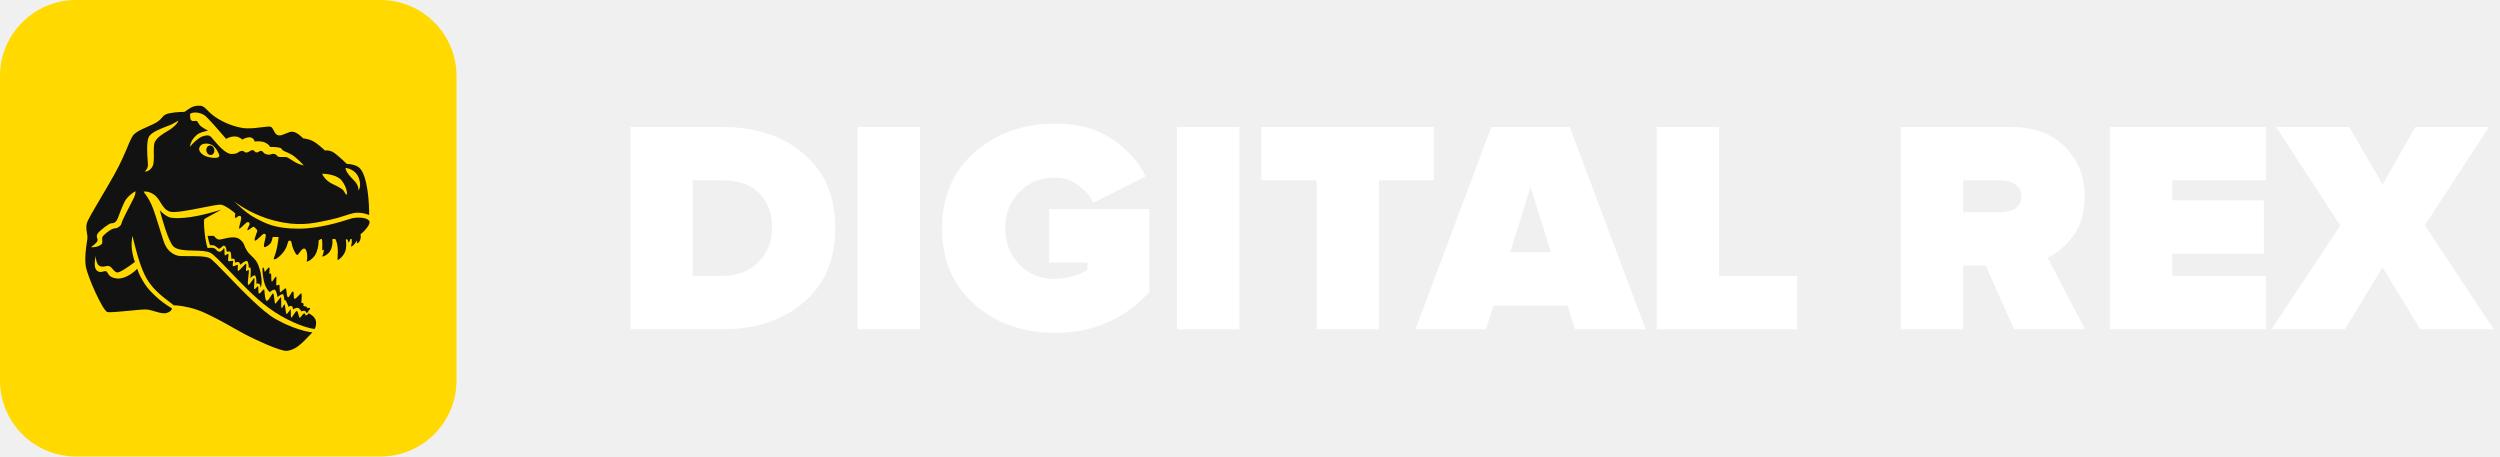
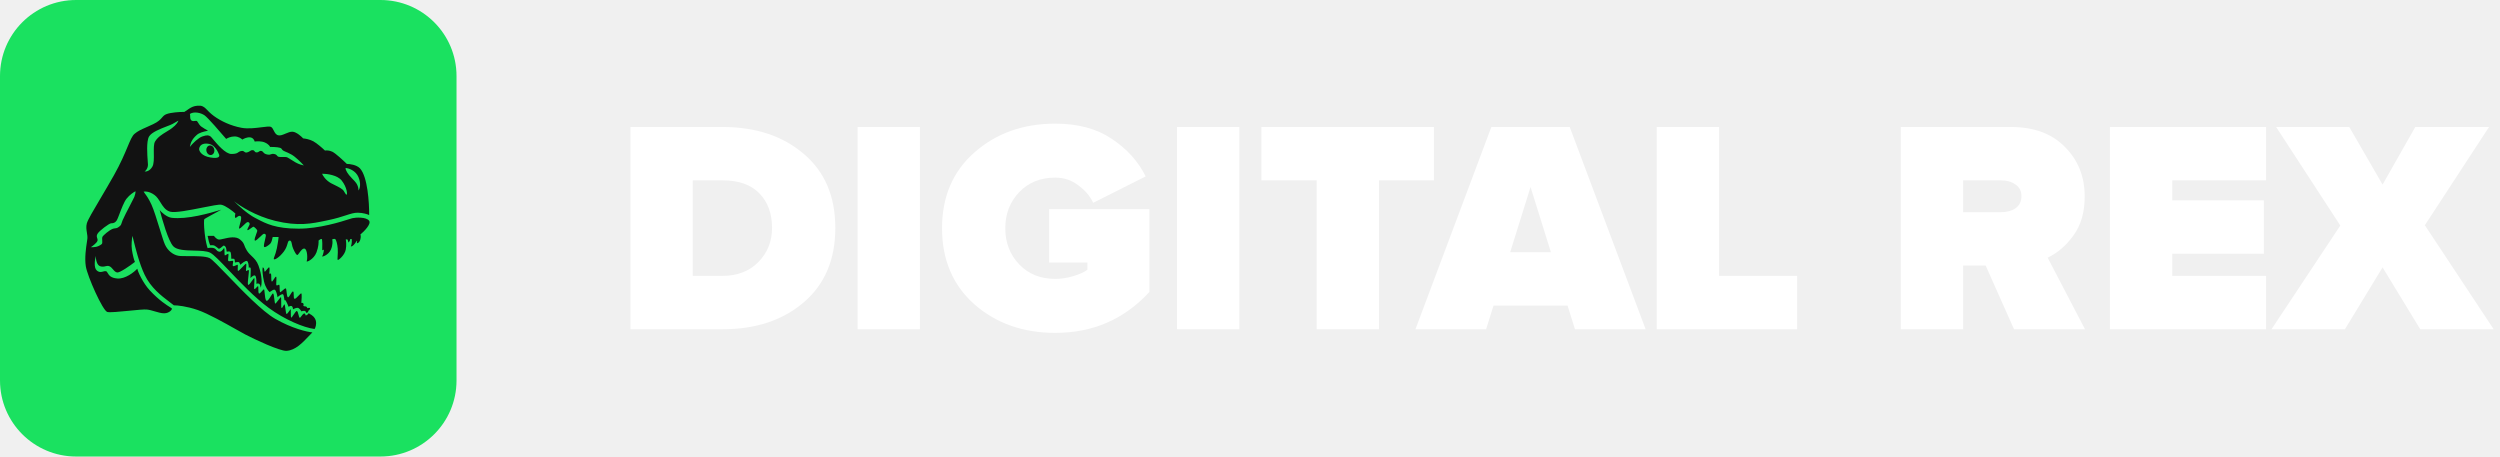
<svg xmlns="http://www.w3.org/2000/svg" width="230" height="42" viewBox="0 0 230 42" fill="none">
-   <path d="M0 7C0 3.134 3.134 0 7 0H35C38.866 0 42 3.134 42 7V35C42 38.866 38.866 42 35 42H7C3.134 42 0 38.866 0 35V7Z" fill="#FFD900" />
+   <path d="M0 7C0 3.134 3.134 0 7 0H35C38.866 0 42 3.134 42 7V35C42 38.866 38.866 42 35 42H7C3.134 42 0 38.866 0 35V7Z" fill="#1AE160" />
  <path fill-rule="evenodd" clip-rule="evenodd" d="M13.213 17.631C13.354 17.595 13.75 17.605 14.205 17.932C14.443 18.103 14.602 18.361 14.762 18.619C14.984 18.979 15.208 19.34 15.643 19.473C16.08 19.606 17.438 19.335 18.594 19.105C19.425 18.939 20.152 18.794 20.359 18.835C20.756 18.912 21.387 19.404 21.653 19.641C21.625 19.753 21.585 19.99 21.653 20.038C21.686 20.062 21.739 20.022 21.802 19.974C21.898 19.899 22.02 19.806 22.137 19.894C22.252 19.98 22.153 20.334 22.072 20.625C22.016 20.823 21.969 20.991 22.004 21.025C22.049 21.07 22.217 20.907 22.389 20.741C22.539 20.595 22.692 20.447 22.765 20.435C22.923 20.411 22.959 20.532 22.971 20.616C22.976 20.651 22.927 20.745 22.874 20.846C22.802 20.984 22.724 21.135 22.765 21.169C22.807 21.204 22.957 21.094 23.093 20.995C23.196 20.92 23.29 20.851 23.322 20.857C23.394 20.869 23.66 21.121 23.672 21.218C23.677 21.252 23.634 21.367 23.583 21.505C23.49 21.757 23.369 22.086 23.455 22.132C23.527 22.172 23.725 21.982 23.914 21.802C24.072 21.651 24.223 21.506 24.289 21.506C24.434 21.506 24.458 21.591 24.458 21.699C24.458 21.737 24.431 21.852 24.397 21.992C24.334 22.258 24.249 22.611 24.289 22.698C24.349 22.83 24.748 22.554 24.881 22.397C24.988 22.272 25.063 21.952 25.087 21.807H25.631C25.623 21.932 25.58 22.31 25.474 22.83C25.403 23.176 25.316 23.412 25.256 23.573C25.203 23.714 25.173 23.796 25.196 23.841C25.244 23.938 25.679 23.709 26.103 23.155C26.321 22.869 26.398 22.606 26.453 22.418C26.504 22.242 26.536 22.132 26.647 22.132C26.787 22.132 26.814 22.271 26.853 22.463C26.878 22.587 26.907 22.733 26.973 22.878C27.142 23.252 27.276 23.492 27.372 23.456C27.403 23.445 27.455 23.372 27.52 23.282C27.662 23.085 27.864 22.804 28.037 22.878C28.291 22.987 28.303 23.829 28.219 24.01C28.134 24.19 28.872 23.865 29.113 23.227C29.307 22.717 29.323 22.285 29.307 22.132C29.375 22.072 29.529 21.959 29.597 21.988C29.665 22.017 29.657 22.682 29.645 23.011C29.67 23.023 29.73 23.03 29.778 22.963C29.839 22.878 29.742 23.444 29.645 23.564C29.549 23.685 30.214 23.492 30.444 22.963C30.627 22.539 30.601 22.16 30.564 22.024C30.641 21.988 30.809 21.937 30.867 22.024C30.939 22.132 31.036 22.421 31.072 22.878C31.09 23.108 31.075 23.356 31.063 23.552C31.051 23.746 31.042 23.89 31.072 23.913C31.133 23.962 31.713 23.48 31.81 22.963C31.887 22.549 31.842 22.164 31.81 22.024H31.955C31.987 22.072 32.049 22.188 32.039 22.265C32.027 22.361 32.148 22.241 32.185 22.132L32.233 21.988H32.354C32.374 22.104 32.388 22.404 32.281 22.674C32.334 22.682 32.482 22.638 32.656 22.397C32.785 22.218 32.829 22.152 32.839 22.135C32.85 22.173 32.866 22.262 32.837 22.337C32.801 22.433 33.067 22.361 33.152 22.024C33.22 21.754 33.18 21.615 33.152 21.579C33.507 21.282 34.165 20.613 33.962 20.315C33.708 19.942 32.717 20.002 32.414 20.074C32.367 20.085 32.271 20.116 32.133 20.16C31.38 20.401 29.39 21.037 27.469 21.037C25.355 21.037 24.465 20.569 23.64 20.135C23.578 20.103 23.517 20.07 23.455 20.038C22.748 19.672 21.879 18.867 21.532 18.51C22.032 18.923 23.505 19.872 25.305 20.315C27.432 20.838 28.672 20.576 30.017 20.292C30.094 20.276 30.172 20.259 30.25 20.243C30.922 20.102 31.412 19.943 31.807 19.815C32.259 19.669 32.587 19.562 32.922 19.569C33.425 19.578 33.825 19.717 33.962 19.785C33.974 18.666 33.822 16.24 33.116 15.489C32.806 15.162 32.181 15.08 31.907 15.08C31.588 14.767 30.876 14.105 30.576 13.96C30.277 13.816 30 13.828 29.899 13.852C29.682 13.643 29.162 13.181 28.823 12.998C28.485 12.815 28.061 12.745 27.892 12.733C27.715 12.54 27.273 12.148 26.925 12.119C26.718 12.102 26.488 12.199 26.265 12.294C26.019 12.399 25.779 12.501 25.583 12.444C25.372 12.383 25.276 12.192 25.185 12.012C25.114 11.871 25.046 11.737 24.93 11.674C24.816 11.612 24.495 11.653 24.083 11.706C23.529 11.777 22.811 11.868 22.221 11.758C21.194 11.565 20.311 11.132 19.682 10.675C19.369 10.447 19.125 10.193 18.934 9.993C18.74 9.792 18.529 9.731 18.426 9.725C17.655 9.68 17.376 10.057 16.957 10.298C16.549 10.286 15.716 10.35 15.329 10.494C15.115 10.574 15.022 10.682 14.908 10.815C14.764 10.981 14.588 11.186 14.096 11.421C13.833 11.546 13.614 11.643 13.424 11.727C12.977 11.924 12.693 12.05 12.379 12.312C12.159 12.495 11.989 12.901 11.73 13.521C11.461 14.164 11.096 15.036 10.48 16.127C10.026 16.932 9.582 17.682 9.197 18.333C8.557 19.414 8.08 20.221 7.99 20.544C7.905 20.847 7.952 21.142 7.997 21.416C8.028 21.61 8.058 21.794 8.038 21.964C8.029 22.037 8.015 22.135 7.997 22.251C7.916 22.79 7.774 23.73 7.893 24.491C8.038 25.418 9.453 28.595 9.876 28.703C10.109 28.763 11.018 28.674 11.877 28.589C12.581 28.519 13.252 28.453 13.491 28.475C13.739 28.497 14.001 28.575 14.258 28.651C14.552 28.738 14.841 28.824 15.099 28.824C15.583 28.824 15.885 28.451 15.801 28.367C15.783 28.349 15.734 28.319 15.658 28.272C15.361 28.087 14.649 27.645 13.794 26.73C13.153 26.044 12.677 24.993 12.633 24.72C12.326 25.045 11.53 25.68 10.795 25.622C10.174 25.574 10.017 25.305 9.909 25.121C9.858 25.033 9.817 24.964 9.743 24.948C9.664 24.932 9.581 24.955 9.492 24.98C9.321 25.028 9.127 25.082 8.897 24.876C8.616 24.626 8.723 23.89 8.812 23.552C8.812 23.821 8.892 24.385 9.211 24.491C9.423 24.561 9.567 24.527 9.698 24.495C9.814 24.466 9.921 24.44 10.057 24.491C10.19 24.541 10.292 24.66 10.392 24.777C10.512 24.918 10.63 25.056 10.795 25.069C11.037 25.088 11.964 24.451 12.415 24.094C12.331 23.946 12.205 23.43 12.137 22.987C12.069 22.544 12.133 21.956 12.185 21.699C12.204 21.775 12.224 21.856 12.246 21.943C12.465 22.834 12.811 24.243 13.31 25.286C13.88 26.478 14.839 27.206 15.569 27.76C15.723 27.876 15.866 27.986 15.994 28.09C16.3 28.086 17.169 28.167 18.195 28.523C19.152 28.856 20.636 29.692 21.678 30.279C22.031 30.478 22.334 30.649 22.548 30.762C23.394 31.207 25.753 32.314 26.357 32.278C27.179 32.229 27.843 31.523 28.38 30.952C28.506 30.817 28.626 30.69 28.739 30.581C28.239 30.533 26.855 30.215 25.317 29.329C24.12 28.64 22.304 26.756 20.961 25.363C20.147 24.518 19.507 23.854 19.283 23.745C18.908 23.562 18.042 23.563 17.335 23.563C16.926 23.563 16.57 23.564 16.393 23.528C15.91 23.432 15.426 23.059 15.172 22.493C15.059 22.242 14.88 21.661 14.682 21.018C14.432 20.21 14.153 19.305 13.939 18.835C13.682 18.273 13.46 17.976 13.327 17.799C13.273 17.726 13.233 17.673 13.213 17.631ZM14.688 19.304C14.926 20.195 15.472 22.161 15.946 22.662C16.28 23.015 17.078 23.035 17.846 23.054C18.441 23.069 19.016 23.084 19.343 23.252C19.667 23.418 20.29 24.072 21.075 24.896C22.11 25.984 23.428 27.368 24.712 28.318C26.175 29.402 27.953 30.148 28.944 30.268C29.017 30.152 29.14 29.835 29.053 29.498C28.966 29.161 28.646 28.948 28.497 28.884C28.465 28.84 28.388 28.778 28.34 28.884C28.291 28.99 28.166 29.017 28.11 29.017C28.11 28.96 28.088 28.846 28.001 28.836C27.914 28.826 27.731 29.065 27.65 29.185C27.638 29.209 27.602 29.25 27.554 29.221C27.529 29.206 27.502 29.103 27.471 28.985C27.427 28.818 27.376 28.621 27.312 28.607C27.252 28.594 27.12 28.791 27.002 28.965C26.906 29.109 26.819 29.237 26.792 29.221C26.755 29.199 26.754 28.924 26.753 28.709C26.753 28.572 26.753 28.46 26.743 28.451C26.734 28.442 26.686 28.51 26.626 28.596C26.529 28.733 26.401 28.914 26.357 28.884C26.319 28.859 26.288 28.631 26.258 28.413C26.231 28.21 26.204 28.017 26.175 28.006C26.146 27.994 26.1 28.077 26.052 28.164C26.001 28.257 25.947 28.355 25.909 28.343C25.869 28.329 25.87 28.039 25.87 27.774C25.87 27.558 25.87 27.36 25.849 27.343C25.825 27.326 25.715 27.471 25.601 27.621C25.477 27.783 25.348 27.952 25.317 27.933C25.29 27.917 25.268 27.742 25.244 27.548C25.213 27.297 25.178 27.015 25.123 26.994C25.083 26.98 25.003 27.108 24.91 27.258C24.78 27.468 24.625 27.718 24.519 27.669C24.407 27.617 24.373 27.249 24.347 26.963C24.331 26.783 24.317 26.635 24.289 26.622C24.258 26.606 24.181 26.694 24.097 26.79C23.987 26.916 23.865 27.056 23.817 26.994C23.769 26.933 23.768 26.742 23.767 26.581C23.766 26.459 23.766 26.353 23.745 26.333C23.723 26.311 23.662 26.377 23.596 26.449C23.515 26.536 23.427 26.632 23.394 26.585C23.364 26.543 23.379 26.297 23.395 26.059C23.41 25.828 23.424 25.604 23.394 25.586C23.369 25.572 23.284 25.692 23.186 25.831C23.048 26.029 22.883 26.264 22.826 26.2C22.772 26.14 22.815 25.768 22.854 25.431C22.885 25.157 22.913 24.907 22.886 24.864C22.853 24.811 22.798 24.853 22.747 24.891C22.706 24.922 22.666 24.952 22.645 24.924C22.621 24.896 22.634 24.751 22.647 24.604C22.662 24.444 22.676 24.281 22.645 24.263C22.616 24.245 22.46 24.406 22.298 24.573C22.117 24.76 21.927 24.956 21.895 24.924C21.861 24.891 21.869 24.727 21.876 24.584C21.882 24.473 21.886 24.375 21.871 24.359C21.855 24.344 21.791 24.373 21.714 24.408C21.61 24.456 21.484 24.514 21.435 24.479C21.39 24.447 21.411 24.331 21.43 24.222C21.447 24.128 21.463 24.038 21.435 24.01C21.407 23.981 21.329 23.996 21.247 24.012C21.155 24.029 21.057 24.048 21.012 24.01C20.964 23.969 20.986 23.786 21.005 23.624C21.02 23.499 21.033 23.386 21.012 23.36C20.988 23.33 20.914 23.377 20.841 23.423C20.766 23.47 20.692 23.517 20.674 23.48C20.657 23.447 20.656 23.315 20.654 23.179C20.653 23.021 20.651 22.856 20.625 22.83C20.609 22.814 20.58 22.853 20.54 22.909C20.463 23.017 20.34 23.187 20.166 23.155C20.023 23.13 19.964 23.062 19.902 22.992C19.849 22.932 19.794 22.869 19.682 22.83C19.489 22.763 19.215 22.802 19.102 22.83C19.045 22.67 18.913 22.18 18.836 21.506C18.739 20.664 18.763 20.207 18.799 20.159C18.828 20.12 19.851 19.565 20.359 19.292C19.267 19.621 17.227 20.207 15.789 20.038C15.349 19.987 14.785 19.485 14.688 19.304ZM19.102 21.699C19.118 21.791 19.162 22.022 19.21 22.204C19.259 22.387 19.319 22.521 19.343 22.566C19.432 22.554 19.636 22.544 19.742 22.602C19.849 22.66 20.045 22.818 20.129 22.89C20.258 22.86 20.354 22.771 20.432 22.699C20.508 22.628 20.568 22.573 20.625 22.602C20.795 22.686 20.815 22.866 20.832 23.015C20.838 23.067 20.843 23.116 20.855 23.155C20.931 23.139 21.148 23.095 21.206 23.191C21.264 23.288 21.278 23.641 21.278 23.805C21.363 23.797 21.539 23.793 21.568 23.841C21.597 23.89 21.613 24.07 21.617 24.154C21.734 24.118 21.977 24.068 22.016 24.154C22.054 24.241 22.096 24.327 22.112 24.359C22.258 24.222 22.582 23.962 22.717 24.01C22.852 24.058 22.886 24.447 22.886 24.636C22.915 24.611 22.985 24.578 23.044 24.636C23.084 24.675 23.068 24.99 23.055 25.266C23.049 25.39 23.044 25.507 23.044 25.586C23.1 25.518 23.319 25.288 23.455 25.346C23.59 25.404 23.6 25.883 23.588 26.116C23.64 26.088 23.767 26.049 23.854 26.116C23.941 26.183 23.979 26.377 23.987 26.465C24.12 26.116 24.12 25.365 23.781 24.431C23.629 24.012 23.395 23.788 23.161 23.565C23.005 23.416 22.848 23.267 22.717 23.059C22.589 22.856 22.535 22.712 22.488 22.59C22.417 22.402 22.364 22.264 22.088 22.036C21.691 21.708 21.052 21.856 20.592 21.963C20.393 22.009 20.228 22.047 20.129 22.036C19.929 22.014 19.751 21.791 19.682 21.699H19.102ZM24.289 25.899C24.163 25.351 24.116 24.804 24.168 24.599C24.286 24.623 24.302 24.753 24.315 24.861C24.322 24.919 24.328 24.971 24.349 24.997C24.367 25.018 24.441 24.926 24.523 24.825C24.625 24.7 24.739 24.56 24.773 24.599C24.821 24.657 24.793 25.017 24.773 25.189C24.809 25.169 24.891 25.141 24.93 25.189C24.951 25.216 24.954 25.35 24.956 25.494C24.959 25.672 24.962 25.866 25.002 25.899C25.038 25.929 25.116 25.808 25.195 25.685C25.276 25.559 25.359 25.43 25.401 25.454C25.445 25.479 25.434 25.679 25.423 25.872C25.413 26.051 25.403 26.225 25.438 26.248C25.476 26.274 25.528 26.249 25.578 26.225C25.621 26.203 25.663 26.183 25.692 26.2C25.722 26.218 25.725 26.372 25.728 26.529C25.731 26.685 25.734 26.844 25.764 26.874C25.792 26.902 25.892 26.815 25.999 26.721C26.12 26.614 26.251 26.499 26.296 26.537C26.335 26.57 26.351 26.72 26.368 26.883C26.389 27.078 26.412 27.291 26.477 27.343C26.541 27.394 26.637 27.234 26.731 27.077C26.818 26.933 26.903 26.791 26.961 26.814C27.02 26.837 27.021 26.984 27.023 27.136C27.024 27.294 27.026 27.457 27.094 27.488C27.167 27.521 27.327 27.352 27.469 27.202C27.585 27.078 27.69 26.967 27.723 26.994C27.781 27.043 27.747 27.6 27.723 27.873C27.767 27.857 27.868 27.847 27.916 27.933C27.945 27.984 27.931 28.027 27.919 28.063C27.905 28.104 27.895 28.136 27.953 28.162C28.003 28.184 28.041 28.186 28.076 28.187C28.115 28.189 28.149 28.19 28.194 28.222C28.229 28.247 28.242 28.28 28.252 28.307C28.266 28.345 28.276 28.371 28.34 28.343C28.427 28.304 28.505 28.326 28.533 28.343C28.521 28.407 28.48 28.54 28.412 28.559C28.372 28.57 28.367 28.601 28.362 28.636C28.355 28.675 28.348 28.72 28.291 28.752C28.204 28.8 28.166 28.772 28.158 28.752C28.154 28.715 28.127 28.636 28.049 28.607C27.972 28.578 27.799 28.619 27.723 28.643C27.666 28.535 27.517 28.318 27.372 28.318C27.227 28.318 27.038 28.407 26.961 28.451C26.957 28.375 26.927 28.21 26.84 28.162C26.753 28.114 26.61 28.182 26.55 28.222C26.485 28.054 26.344 27.736 26.296 27.669C26.248 27.601 26.195 27.604 26.175 27.632C26.161 27.581 26.151 27.51 26.141 27.435C26.117 27.269 26.091 27.087 26.018 27.067C25.912 27.038 25.615 27.251 25.534 27.343C25.502 27.139 25.406 26.715 25.28 26.658C25.178 26.61 25.007 26.733 24.884 26.822C24.856 26.842 24.831 26.86 24.809 26.874C24.7 26.798 24.415 26.448 24.289 25.899ZM17.495 10.702C17.497 10.818 17.498 10.94 17.578 11.048C17.661 11.161 17.816 11.142 17.94 11.127C18.015 11.117 18.078 11.11 18.11 11.132C18.144 11.156 18.181 11.216 18.227 11.29C18.297 11.401 18.385 11.543 18.509 11.638C18.674 11.763 18.997 11.947 19.138 12.023C19.105 12.031 19.068 12.039 19.028 12.048C18.75 12.11 18.343 12.202 18.11 12.408C17.62 12.841 17.53 13.178 17.469 13.515C17.735 13.166 18.27 12.668 18.618 12.552C19.053 12.408 19.198 12.432 19.368 12.552C19.408 12.581 19.496 12.685 19.616 12.828C20.009 13.293 20.745 14.165 21.29 14.165C21.709 14.165 21.819 14.086 21.924 14.012C21.999 13.959 22.07 13.908 22.245 13.888C22.366 13.874 22.424 13.92 22.48 13.963C22.542 14.012 22.601 14.059 22.741 14.021C22.861 13.988 22.932 13.941 22.993 13.9C23.068 13.85 23.129 13.809 23.249 13.816C23.355 13.822 23.39 13.871 23.423 13.919C23.459 13.97 23.494 14.021 23.612 14.021C23.722 14.021 23.779 13.979 23.832 13.941C23.889 13.9 23.94 13.863 24.047 13.888C24.134 13.908 24.175 13.956 24.222 14.01C24.287 14.085 24.362 14.171 24.579 14.213C24.778 14.251 24.854 14.222 24.929 14.193C24.995 14.168 25.06 14.142 25.208 14.165C25.382 14.192 25.434 14.255 25.482 14.315C25.521 14.363 25.558 14.408 25.655 14.43C25.747 14.45 25.871 14.447 25.998 14.444C26.171 14.439 26.349 14.434 26.453 14.49C26.536 14.534 26.624 14.591 26.73 14.659C26.855 14.739 27.006 14.836 27.203 14.947C27.493 15.111 27.824 15.2 27.953 15.224C27.727 14.971 27.181 14.415 26.804 14.213C26.51 14.056 26.409 14.015 26.316 13.978C26.259 13.955 26.206 13.934 26.115 13.888C25.996 13.829 25.964 13.778 25.936 13.732C25.907 13.685 25.881 13.642 25.764 13.599C25.545 13.519 24.865 13.515 24.833 13.515C24.869 13.515 24.748 13.274 24.361 13.106C24.052 12.971 23.612 12.994 23.43 13.022C23.406 12.905 23.288 12.665 23.007 12.636C22.727 12.608 22.415 12.761 22.294 12.841C22.201 12.745 21.929 12.552 21.58 12.552C21.232 12.552 20.919 12.705 20.807 12.781C20.27 12.147 19.123 10.826 18.824 10.615C18.524 10.403 17.887 10.212 17.469 10.482C17.494 10.55 17.494 10.625 17.495 10.702ZM13.298 15.778C13.358 15.762 13.612 15.513 13.612 15.152C13.612 15.105 13.605 15.005 13.594 14.87C13.549 14.279 13.453 13.014 13.709 12.564C13.937 12.163 14.786 11.838 15.365 11.616C15.586 11.532 15.768 11.462 15.861 11.409C16.132 11.255 16.345 11.136 16.417 11.096C16.389 11.2 16.229 11.486 15.813 11.794C15.658 11.909 15.488 12.012 15.318 12.116C14.918 12.36 14.511 12.608 14.265 13.022C14.139 13.234 14.146 13.664 14.152 14.109C14.16 14.587 14.168 15.083 14.011 15.344C13.769 15.749 13.435 15.802 13.298 15.778ZM19.368 14.49C18.546 14.355 18.324 13.912 18.316 13.708C18.376 13.25 18.809 13.135 19.283 13.25C19.757 13.366 20.045 13.94 20.154 14.213C20.218 14.362 20.19 14.625 19.368 14.49ZM29.645 15.982C29.657 16.139 30.008 16.62 30.468 16.861C30.571 16.915 30.678 16.968 30.785 17.02C31.152 17.201 31.507 17.375 31.628 17.571C31.662 17.625 31.69 17.671 31.713 17.711C31.803 17.86 31.837 17.917 31.894 17.908C31.967 17.896 31.931 17.234 31.435 16.608C31.038 16.108 30.077 15.982 29.645 15.982ZM32.378 16.404C31.991 16.018 31.761 15.621 31.798 15.453C32.084 15.477 32.721 15.681 32.983 16.307C33.244 16.933 33.092 17.378 32.983 17.523C32.983 17.451 32.968 17.268 32.91 17.114C32.837 16.921 32.765 16.789 32.378 16.404ZM8.352 22.746C8.522 22.634 8.88 22.363 8.957 22.18C9.001 22.077 8.973 21.996 8.944 21.911C8.908 21.807 8.871 21.696 8.957 21.531C9.114 21.23 10.045 20.556 10.214 20.544C10.228 20.543 10.241 20.542 10.255 20.541C10.412 20.532 10.579 20.522 10.746 20.267C10.799 20.187 10.883 19.964 10.987 19.691C11.169 19.21 11.41 18.573 11.641 18.281C11.931 17.915 12.31 17.671 12.463 17.595C12.488 17.703 12.413 17.98 12.355 18.125C12.326 18.196 12.175 18.485 11.994 18.833C11.719 19.363 11.373 20.027 11.278 20.267C11.234 20.38 11.208 20.462 11.187 20.525C11.136 20.685 11.122 20.731 10.94 20.869C10.779 20.991 10.686 20.999 10.585 21.009C10.525 21.015 10.464 21.021 10.384 21.049C10.045 21.169 9.477 21.663 9.416 21.807C9.391 21.869 9.398 21.978 9.405 22.091C9.415 22.243 9.425 22.402 9.356 22.457C8.993 22.746 8.667 22.746 8.352 22.746Z" fill="#121212" />
  <path d="M19.715 13.759C19.758 14 19.63 14.224 19.43 14.259C19.23 14.294 19.033 14.127 18.99 13.886C18.948 13.645 19.075 13.421 19.276 13.385C19.476 13.35 19.673 13.517 19.715 13.759Z" fill="#121212" />
  <path d="M66.488 30.29H58V11.682H66.459C69.525 11.682 72.023 12.51 73.953 14.165C75.884 15.802 76.849 18.071 76.849 20.972C76.849 23.874 75.884 26.152 73.953 27.807C72.023 29.463 69.534 30.29 66.488 30.29ZM66.459 25.38C67.841 25.38 68.948 24.952 69.781 24.097C70.613 23.241 71.029 22.2 71.029 20.972C71.029 19.652 70.641 18.591 69.866 17.792C69.09 16.992 67.964 16.592 66.488 16.592H63.734V25.38H66.459Z" fill="white" />
  <path d="M84.636 30.29H78.902V11.682H84.636V30.29Z" fill="white" />
  <path d="M97.086 30.625C94.133 30.625 91.654 29.751 89.648 28.003C87.661 26.236 86.668 23.901 86.668 21C86.668 18.099 87.661 15.774 89.648 14.025C91.654 12.258 94.133 11.375 97.086 11.375C99.167 11.375 100.899 11.84 102.28 12.77C103.681 13.7 104.722 14.853 105.403 16.229L100.577 18.657C100.274 18.024 99.811 17.485 99.186 17.038C98.581 16.573 97.88 16.341 97.086 16.341C95.723 16.341 94.616 16.787 93.764 17.68C92.913 18.573 92.487 19.68 92.487 21C92.487 22.321 92.913 23.427 93.764 24.32C94.616 25.213 95.723 25.659 97.086 25.659C97.615 25.659 98.164 25.575 98.732 25.408C99.3 25.241 99.735 25.045 100.038 24.822V24.153H96.518V19.242H105.744V26.859C103.435 29.37 100.549 30.625 97.086 30.625Z" fill="white" />
  <path d="M114.021 30.29H108.287V11.682H114.021V30.29Z" fill="white" />
  <path d="M126.868 30.29H121.134V16.592H116.052V11.682H131.921V16.592H126.868V30.29Z" fill="white" />
  <path d="M151.398 30.29H144.898L144.216 28.114H137.404L136.722 30.29H130.222L137.205 11.682H144.415L151.398 30.29ZM142.684 23.204L140.81 17.206L138.936 23.204H142.684Z" fill="white" />
  <path d="M165.335 30.29H152.419V11.682H158.153V25.38H165.335V30.29Z" fill="white" />
  <path d="M191.82 30.29H185.291L182.68 24.431H180.608V30.29H174.873V11.682H184.979C187.118 11.682 188.783 12.296 189.975 13.523C191.186 14.732 191.792 16.248 191.792 18.071C191.792 19.521 191.451 20.712 190.77 21.642C190.108 22.572 189.313 23.26 188.385 23.706L191.82 30.29ZM184.099 19.521C184.629 19.521 185.074 19.401 185.433 19.159C185.793 18.898 185.973 18.526 185.973 18.043C185.973 17.578 185.793 17.224 185.433 16.983C185.074 16.722 184.629 16.592 184.099 16.592H180.608V19.521H184.099Z" fill="white" />
  <path d="M208.476 30.29H194.112V11.682H208.476V16.592H199.846V18.433H208.277V23.343H199.846V25.38H208.476V30.29Z" fill="white" />
  <path d="M229.417 30.29H222.661L219.197 24.599L215.734 30.29H208.978L215.308 20.749L209.404 11.682H216.132L219.197 16.983L222.206 11.682H228.991L223.086 20.721L229.417 30.29Z" fill="white" />
</svg>
